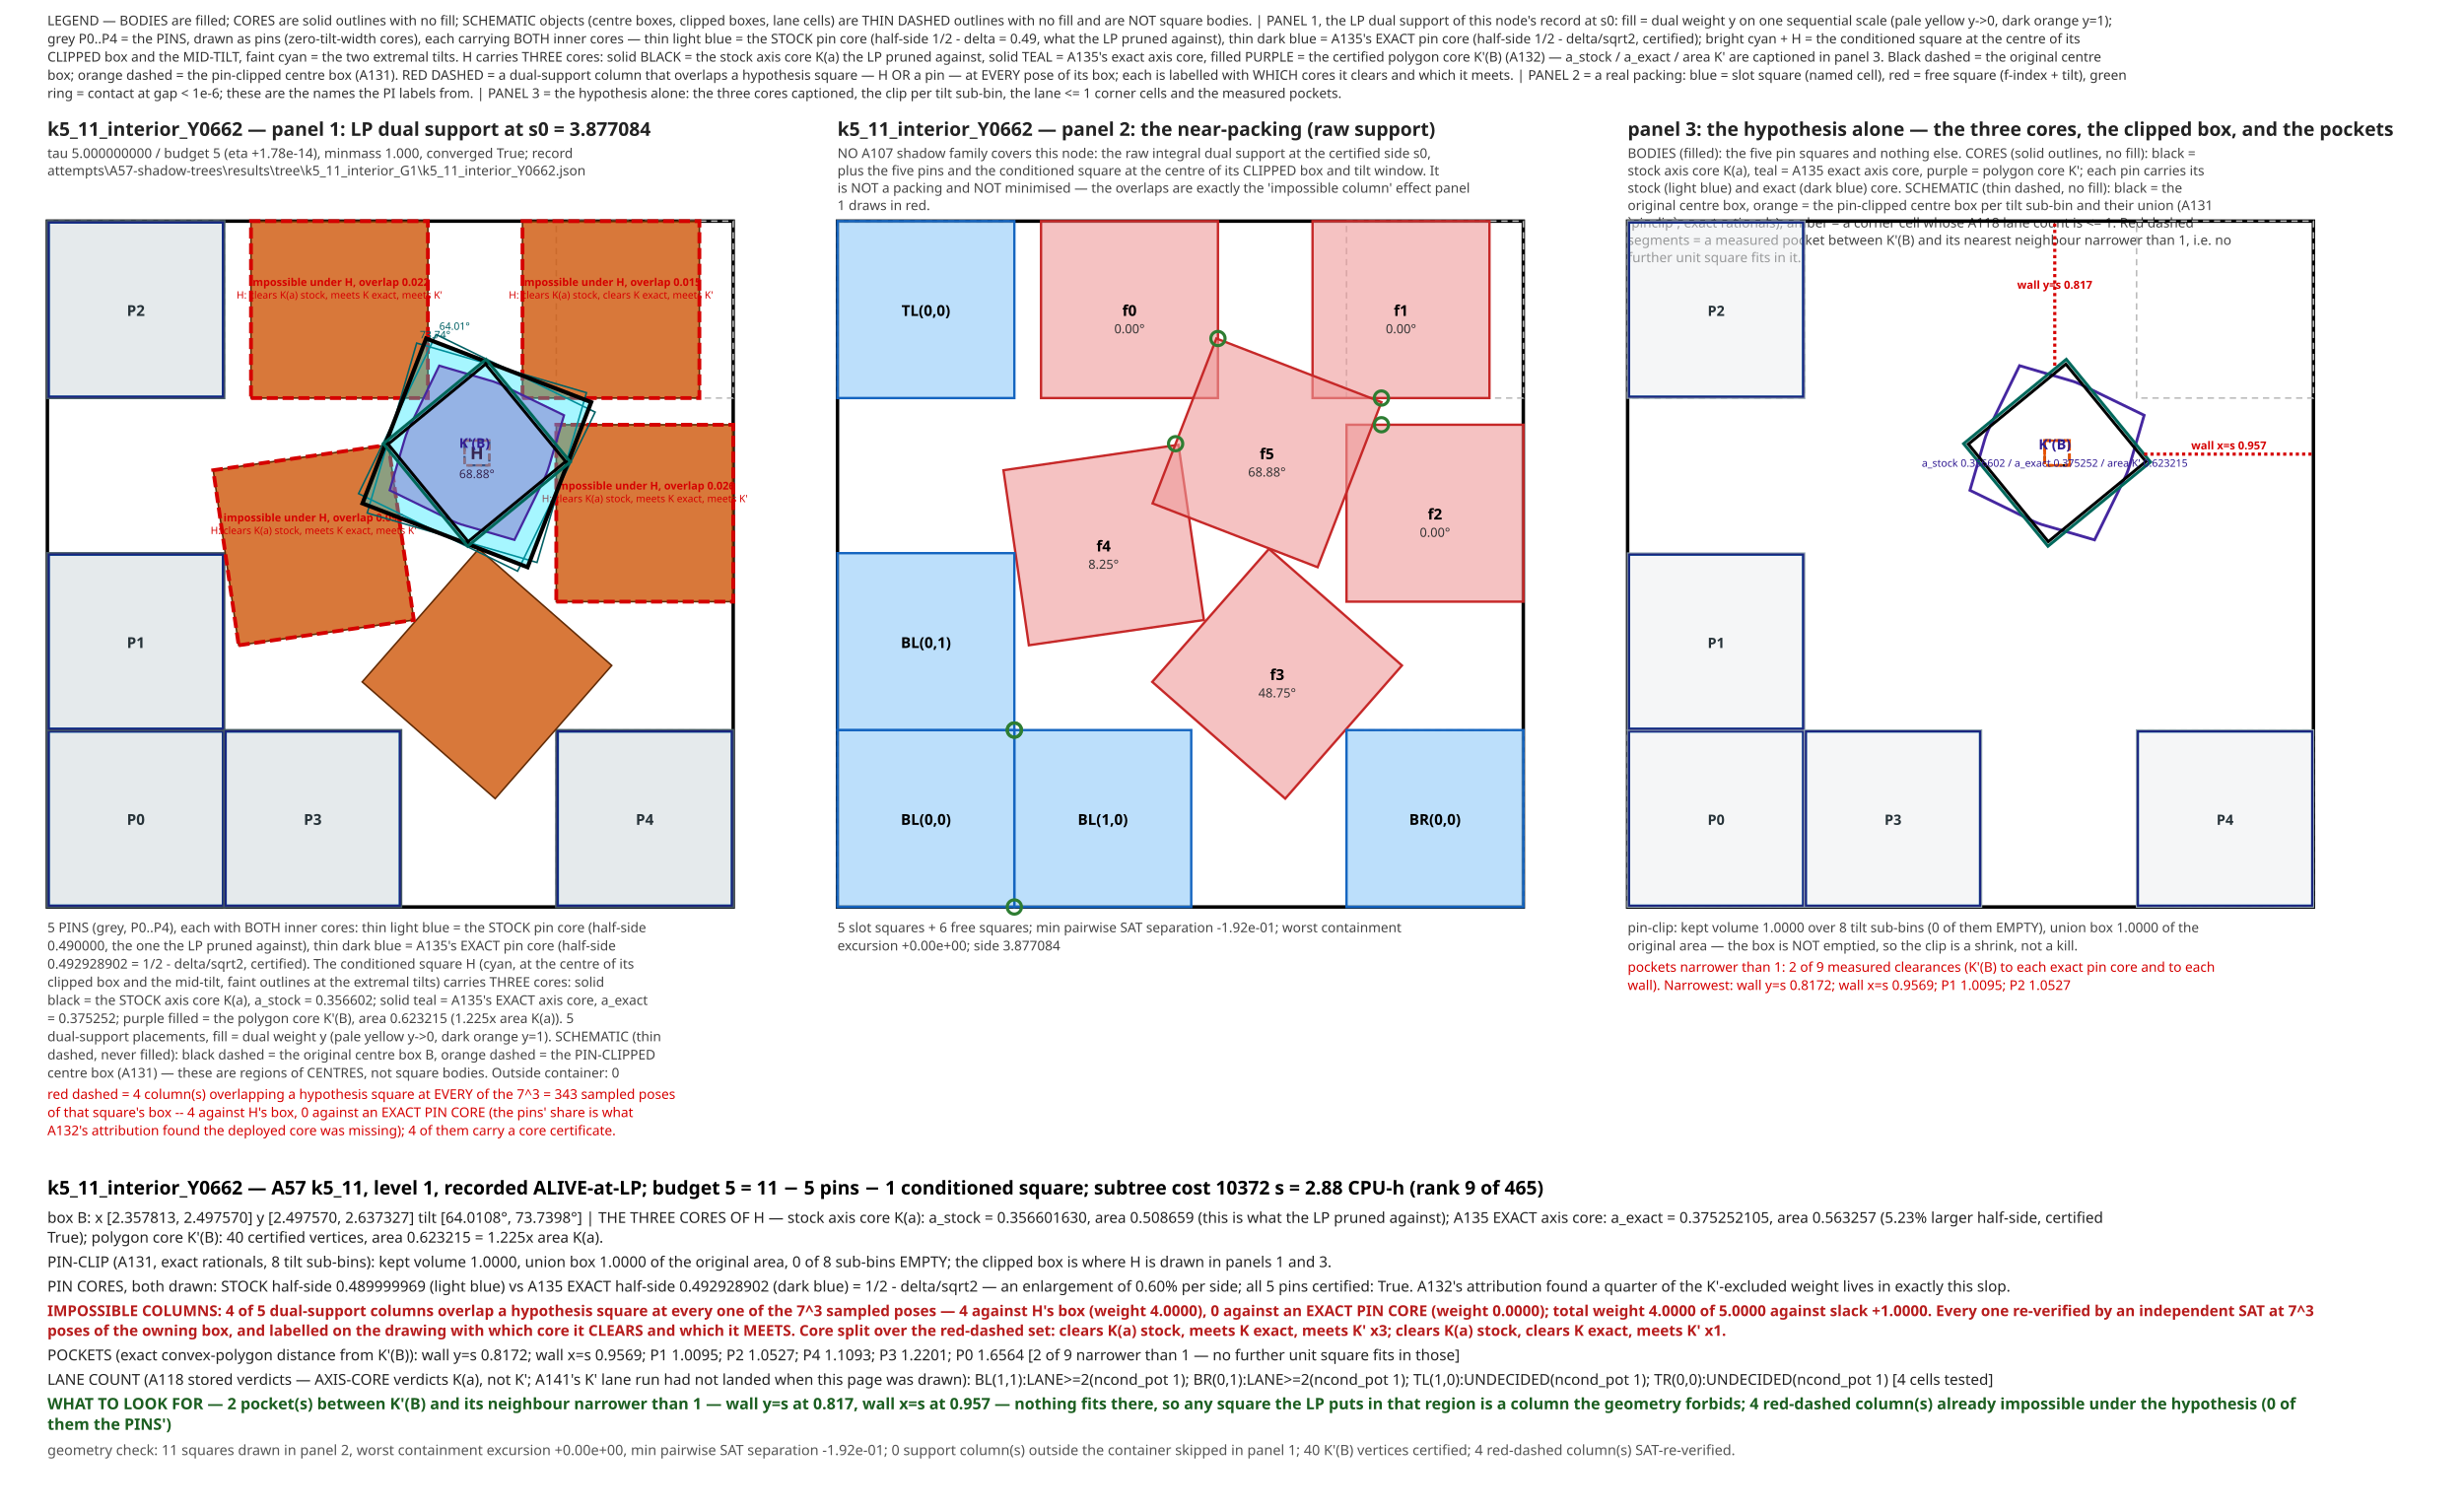
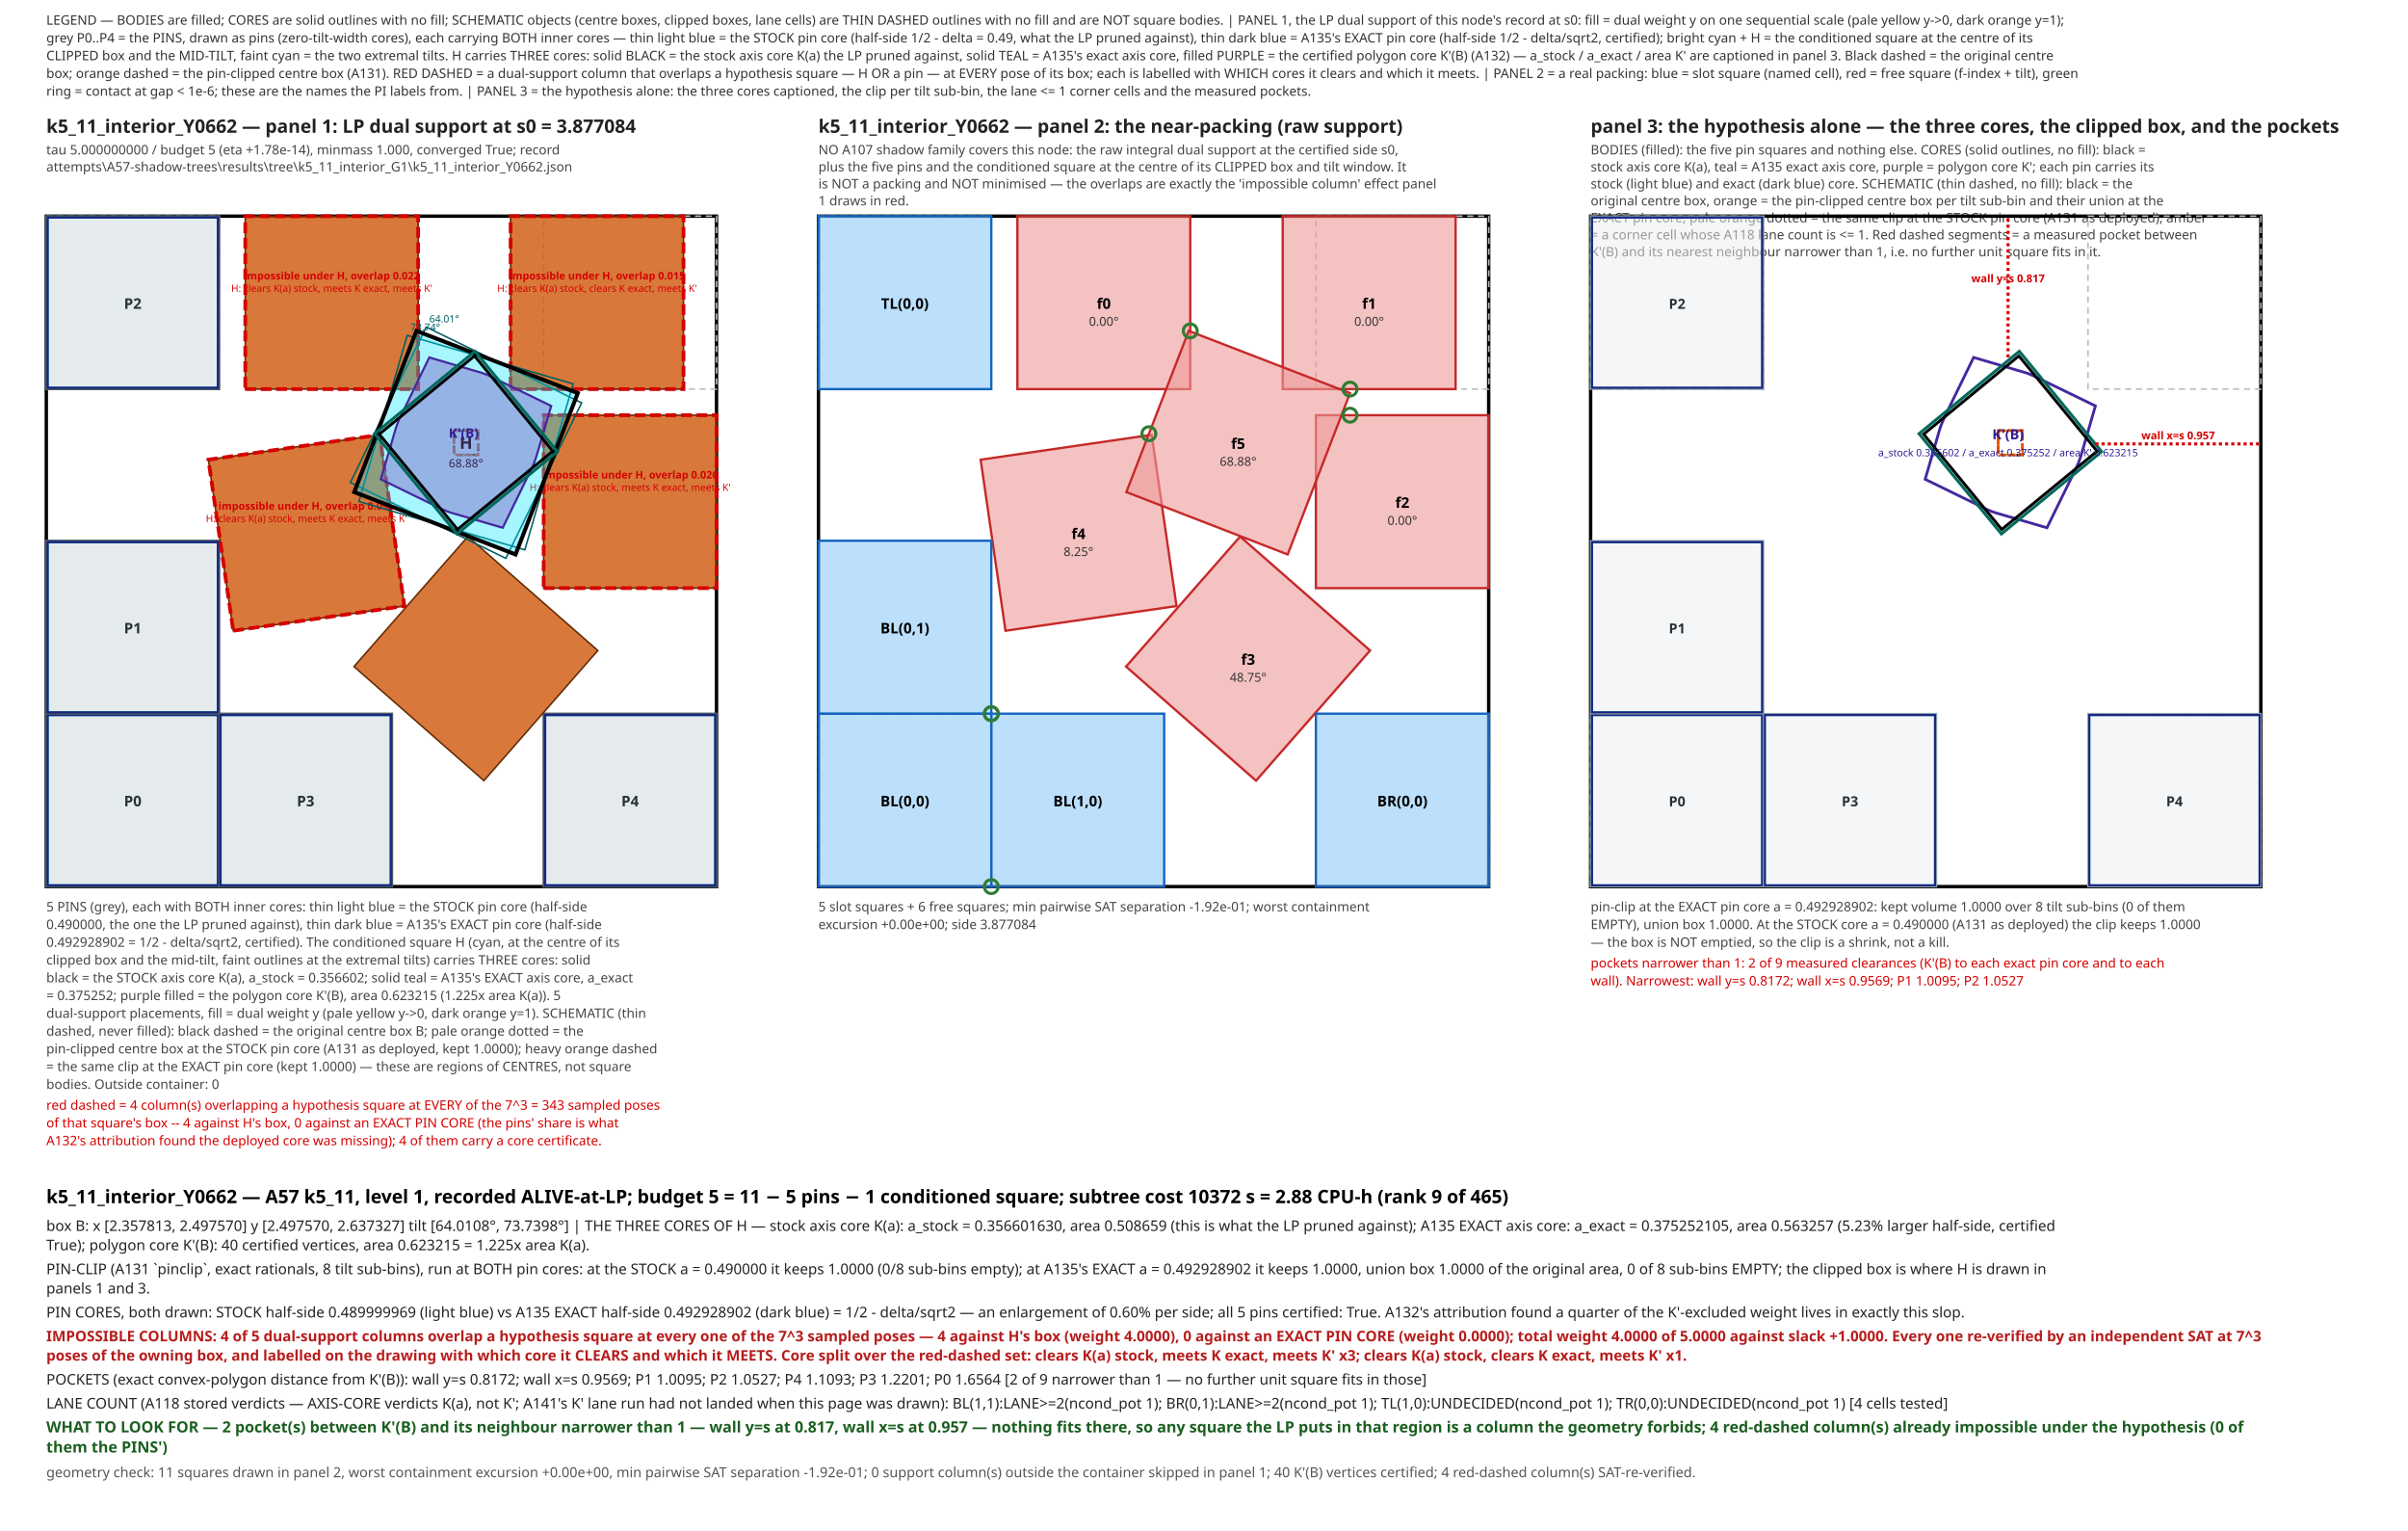
- <svg xmlns="http://www.w3.org/2000/svg" width="1560" height="956" font-family="Segoe UI, sans-serif" style="background:#fff">
+ <svg xmlns="http://www.w3.org/2000/svg" width="1560" height="991" font-family="Segoe UI, sans-serif" style="background:#fff">
  <text x="30.0" y="16.0" font-size="8.5" fill="#333" text-anchor="start">LEGEND — BODIES are filled; CORES are solid outlines with no fill; SCHEMATIC objects (centre boxes, clipped boxes, lane cells) are THIN DASHED outlines with no fill and are NOT square bodies. | PANEL 1, the LP dual support of this node's record at s0: fill = dual weight y on one sequential scale (pale yellow y-&gt;0, dark orange y=1);</text>
  <text x="30.0" y="27.5" font-size="8.5" fill="#333" text-anchor="start">grey P0..P4 = the PINS, drawn as pins (zero-tilt-width cores), each carrying BOTH inner cores — thin light blue = the STOCK pin core (half-side 1/2 - delta = 0.49, what the LP pruned against), thin dark blue = A135's EXACT pin core (half-side 1/2 - delta/sqrt2, certified); bright cyan + H = the conditioned square at the centre of its</text>
  <text x="30.0" y="39.0" font-size="8.5" fill="#333" text-anchor="start">CLIPPED box and the MID-TILT, faint cyan = the two extremal tilts. H carries THREE cores: solid BLACK = the stock axis core K(a) the LP pruned against, solid TEAL = A135's exact axis core, filled PURPLE = the certified polygon core K'(B) (A132) — a_stock / a_exact / area K' are captioned in panel 3. Black dashed = the original centre</text>
  <text x="30.0" y="50.5" font-size="8.5" fill="#333" text-anchor="start">box; orange dashed = the pin-clipped centre box (A131). RED DASHED = a dual-support column that overlaps a hypothesis square — H OR a pin — at EVERY pose of its box; each is labelled with WHICH cores it clears and which it meets. | PANEL 2 = a real packing: blue = slot square (named cell), red = free square (f-index + tilt), green</text>
  <text x="30.0" y="62.0" font-size="8.5" fill="#333" text-anchor="start">ring = contact at gap &lt; 1e-6; these are the names the PI labels from. | PANEL 3 = the hypothesis alone: the three cores captioned, the clip per tilt sub-bin, the lane &lt;= 1 corner cells and the measured pockets.</text>
  <text x="30.0" y="86.0" font-size="12" fill="#222" text-anchor="start" font-weight="bold">k5_11_interior_Y0662 — panel 1: LP dual support at s0 = 3.877084</text>
  <text x="30.0" y="100.0" font-size="8.5" fill="#444" text-anchor="start">tau 5.000000000 / budget 5 (eta +1.78e-14), minmass 1.000, converged True; record</text>
  <text x="30.0" y="111.0" font-size="8.5" fill="#444" text-anchor="start">attempts\A57-shadow-trees\results\tree\k5_11_interior_G1\k5_11_interior_Y0662.json</text>
  <rect x="30" y="140.0" width="434.2" height="434.2" fill="none" stroke="#000" stroke-width="2.2" />
  <rect x="30.0" y="462.2" width="112" height="112" fill="none" stroke="#bbb" stroke-width="1" stroke-dasharray="4,3" />
  <rect x="352.2" y="462.2" width="112" height="112" fill="none" stroke="#bbb" stroke-width="1" stroke-dasharray="4,3" />
  <rect x="30.0" y="140.0" width="112" height="112" fill="none" stroke="#bbb" stroke-width="1" stroke-dasharray="4,3" />
  <rect x="352.2" y="140.0" width="112" height="112" fill="none" stroke="#bbb" stroke-width="1" stroke-dasharray="4,3" />
  <polygon points="30.0,574.2 142.0,574.2 142.0,462.2 30.0,462.2" fill="#cfd8dc" fill-opacity="0.55" stroke="#455a64" stroke-width="1.4" />
  <polygon points="31.1,573.1 140.9,573.1 140.9,463.4 31.1,463.4" fill="none" fill-opacity="0.00" stroke="#01579b" stroke-width="1.0" />
  <polygon points="30.8,573.4 141.2,573.4 141.2,463.0 30.8,463.0" fill="none" fill-opacity="0.00" stroke="#1a237e" stroke-width="1.2" />
  <text x="86.0" y="522.2" font-size="9.5" fill="#263238" text-anchor="middle" font-weight="bold">P0</text>
  <polygon points="30.0,462.2 142.0,462.2 142.0,350.2 30.0,350.2" fill="#cfd8dc" fill-opacity="0.55" stroke="#455a64" stroke-width="1.4" />
  <polygon points="31.1,461.1 140.9,461.1 140.9,351.4 31.1,351.4" fill="none" fill-opacity="0.00" stroke="#01579b" stroke-width="1.0" />
  <polygon points="30.8,461.4 141.2,461.4 141.2,351.0 30.8,351.0" fill="none" fill-opacity="0.00" stroke="#1a237e" stroke-width="1.2" />
  <text x="86.0" y="410.2" font-size="9.5" fill="#263238" text-anchor="middle" font-weight="bold">P1</text>
  <polygon points="30.0,252.0 142.0,252.0 142.0,140.0 30.0,140.0" fill="#cfd8dc" fill-opacity="0.55" stroke="#455a64" stroke-width="1.4" />
  <polygon points="31.1,250.9 140.9,250.9 140.9,141.1 31.1,141.1" fill="none" fill-opacity="0.00" stroke="#01579b" stroke-width="1.0" />
  <polygon points="30.8,251.2 141.2,251.2 141.2,140.8 30.8,140.8" fill="none" fill-opacity="0.00" stroke="#1a237e" stroke-width="1.2" />
  <text x="86.0" y="200.0" font-size="9.5" fill="#263238" text-anchor="middle" font-weight="bold">P2</text>
  <polygon points="142.0,574.2 254.0,574.2 254.0,462.2 142.0,462.2" fill="#cfd8dc" fill-opacity="0.55" stroke="#455a64" stroke-width="1.4" />
  <polygon points="143.1,573.1 252.9,573.1 252.9,463.4 143.1,463.4" fill="none" fill-opacity="0.00" stroke="#01579b" stroke-width="1.0" />
  <polygon points="142.8,573.4 253.2,573.4 253.2,463.0 142.8,463.0" fill="none" fill-opacity="0.00" stroke="#1a237e" stroke-width="1.2" />
  <text x="198.0" y="522.2" font-size="9.5" fill="#263238" text-anchor="middle" font-weight="bold">P3</text>
  <polygon points="352.2,574.2 464.2,574.2 464.2,462.2 352.2,462.2" fill="#cfd8dc" fill-opacity="0.55" stroke="#455a64" stroke-width="1.4" />
  <polygon points="353.4,573.1 463.1,573.1 463.1,463.4 353.4,463.4" fill="none" fill-opacity="0.00" stroke="#01579b" stroke-width="1.0" />
  <polygon points="353.0,573.4 463.4,573.4 463.4,463.0 353.0,463.0" fill="none" fill-opacity="0.00" stroke="#1a237e" stroke-width="1.2" />
  <text x="408.2" y="522.2" font-size="9.5" fill="#263238" text-anchor="middle" font-weight="bold">P4</text>
  <polygon points="352.2,380.9 464.2,380.9 464.2,268.9 352.2,268.9" fill="hsl(24,92%,42%)" fill-opacity="0.80" stroke="hsl(24,92%,20%)" stroke-width="1.0" />
  <polygon points="352.2,380.9 464.2,380.9 464.2,268.9 352.2,268.9" fill="none" fill-opacity="0.00" stroke="#d50000" stroke-width="2.4" stroke-dasharray="7,3" />
  <text x="408.2" y="309.9" font-size="6.8" fill="#d50000" text-anchor="middle" font-weight="bold">impossible under H, overlap 0.026</text>
  <text x="408.2" y="317.9" font-size="6.4" fill="#d50000" text-anchor="middle">H: clears K(a) stock, meets K exact, meets K'</text>
  <polygon points="313.5,505.6 387.3,421.3 303.1,347.5 229.3,431.7" fill="hsl(24,92%,42%)" fill-opacity="0.80" stroke="hsl(24,92%,20%)" stroke-width="1.0" />
  <polygon points="158.9,252.0 270.9,252.0 270.9,140.0 158.9,140.0" fill="hsl(24,92%,42%)" fill-opacity="0.80" stroke="hsl(24,92%,20%)" stroke-width="1.0" />
  <polygon points="158.9,252.0 270.9,252.0 270.9,140.0 158.9,140.0" fill="none" fill-opacity="0.00" stroke="#d50000" stroke-width="2.4" stroke-dasharray="7,3" />
  <text x="214.9" y="181.0" font-size="6.8" fill="#d50000" text-anchor="middle" font-weight="bold">impossible under H, overlap 0.022</text>
  <text x="214.9" y="189.0" font-size="6.4" fill="#d50000" text-anchor="middle">H: clears K(a) stock, meets K exact, meets K'</text>
  <polygon points="151.1,408.5 262.0,392.5 245.9,281.6 135.0,297.7" fill="hsl(24,92%,42%)" fill-opacity="0.80" stroke="hsl(24,92%,20%)" stroke-width="1.0" />
  <polygon points="151.1,408.5 262.0,392.5 245.9,281.6 135.0,297.7" fill="none" fill-opacity="0.00" stroke="#d50000" stroke-width="2.4" stroke-dasharray="7,3" />
  <text x="198.5" y="330.1" font-size="6.8" fill="#d50000" text-anchor="middle" font-weight="bold">impossible under H, overlap 0.095</text>
  <text x="198.5" y="338.1" font-size="6.4" fill="#d50000" text-anchor="middle">H: clears K(a) stock, meets K exact, meets K'</text>
  <polygon points="330.8,252.0 442.8,252.0 442.8,140.0 330.8,140.0" fill="hsl(24,92%,42%)" fill-opacity="0.80" stroke="hsl(24,92%,20%)" stroke-width="1.0" />
  <polygon points="330.8,252.0 442.8,252.0 442.8,140.0 330.8,140.0" fill="none" fill-opacity="0.00" stroke="#d50000" stroke-width="2.4" stroke-dasharray="7,3" />
  <text x="386.8" y="181.0" font-size="6.8" fill="#d50000" text-anchor="middle" font-weight="bold">impossible under H, overlap 0.015</text>
  <text x="386.8" y="189.0" font-size="6.4" fill="#d50000" text-anchor="middle">H: clears K(a) stock, clears K exact, meets K'</text>
  <rect x="294.1" y="278.9" width="15.7" height="15.7" fill="none" fill-opacity="0.00" stroke="#000" stroke-width="1.4" stroke-dasharray="5,3" />
+   <rect x="294.1" y="278.9" width="15.7" height="15.7" fill="none" fill-opacity="0.00" stroke="#ffb74d" stroke-width="1.0" stroke-dasharray="2,3" />
  <rect x="294.1" y="278.9" width="15.7" height="15.7" fill="none" fill-opacity="0.00" stroke="#e65100" stroke-width="1.6" stroke-dasharray="4,2" />
  <polygon points="327.7,361.6 376.8,260.9 276.1,211.8 227.0,312.5" fill="#00e5ff" fill-opacity="0.00" stroke="#006064" stroke-width="1.0" />
  <text x="278.1" y="208.8" font-size="6.5" fill="#006064" text-anchor="start">64.01°</text>
  <polygon points="340.0,356.1 371.3,248.6 263.8,217.2 232.5,324.8" fill="#00e5ff" fill-opacity="0.00" stroke="#006064" stroke-width="1.0" />
  <text x="265.8" y="214.2" font-size="6.5" fill="#006064" text-anchor="start">73.74°</text>
  <polygon points="334.0,359.1 374.3,254.6 269.8,214.3 229.5,318.7" fill="#00e5ff" fill-opacity="0.35" stroke="#000" stroke-width="2.6" />
  <text x="301.9" y="290.7" font-size="11" fill="#000" text-anchor="middle" font-weight="bold">H</text>
  <text x="301.9" y="302.7" font-size="7.5" fill="#000" text-anchor="middle">68.88°</text>
  <polygon points="246.7,310.4 285.2,329.2 286.2,329.7 286.9,330.0 288.1,330.5 288.8,330.8 289.7,331.2 291.2,331.7 292.2,332.1 293.2,332.3 294.0,332.6 325.7,341.8 344.4,303.4 344.9,302.4 345.5,301.0 346.0,299.8 346.6,298.2 347.0,297.1 347.3,296.1 347.8,294.6 357.1,262.9 318.6,244.2 317.2,243.5 315.9,242.9 315.1,242.6 314.1,242.2 313.3,241.9 312.3,241.5 310.9,241.1 309.8,240.8 278.1,231.5 259.4,270.0 258.8,271.2 258.2,272.5 257.8,273.5 257.6,274.2 257.1,275.3 256.9,276.0 256.4,277.5 256.0,278.8" fill="#7e57c2" fill-opacity="0.42" stroke="#4527a0" stroke-width="1.4" />
  <polygon points="296.4,342.9 358.1,292.2 307.4,230.5 245.7,281.2" fill="none" fill-opacity="0.00" stroke="#000000" stroke-width="1.9" />
  <polygon points="296.1,345.8 361.1,292.5 307.7,227.5 242.7,280.9" fill="none" fill-opacity="0.00" stroke="#00695c" stroke-width="1.9" />
  <text x="300.4" y="283.5" font-size="8.5" fill="#311b92" text-anchor="middle" font-weight="bold">K'(B)</text>
-   <text x="30.0" y="590.2" font-size="8.5" fill="#444" text-anchor="start">5 PINS (grey, P0..P4), each with BOTH inner cores: thin light blue = the STOCK pin core (half-side</text>
+   <text x="30.0" y="590.2" font-size="8.5" fill="#444" text-anchor="start">5 PINS (grey), each with BOTH inner cores: thin light blue = the STOCK pin core (half-side</text>
  <text x="30.0" y="601.7" font-size="8.5" fill="#444" text-anchor="start">0.490000, the one the LP pruned against), thin dark blue = A135's EXACT pin core (half-side</text>
  <text x="30.0" y="613.2" font-size="8.5" fill="#444" text-anchor="start">0.492928902 = 1/2 - delta/sqrt2, certified). The conditioned square H (cyan, at the centre of its</text>
  <text x="30.0" y="624.7" font-size="8.5" fill="#444" text-anchor="start">clipped box and the mid-tilt, faint outlines at the extremal tilts) carries THREE cores: solid</text>
  <text x="30.0" y="636.2" font-size="8.5" fill="#444" text-anchor="start">black = the STOCK axis core K(a), a_stock = 0.356602; solid teal = A135's EXACT axis core, a_exact</text>
  <text x="30.0" y="647.7" font-size="8.5" fill="#444" text-anchor="start">= 0.375252; purple filled = the polygon core K'(B), area 0.623215 (1.225x area K(a)). 5</text>
  <text x="30.0" y="659.2" font-size="8.5" fill="#444" text-anchor="start">dual-support placements, fill = dual weight y (pale yellow y-&gt;0, dark orange y=1). SCHEMATIC (thin</text>
-   <text x="30.0" y="670.7" font-size="8.5" fill="#444" text-anchor="start">dashed, never filled): black dashed = the original centre box B, orange dashed = the PIN-CLIPPED</text>
-   <text x="30.0" y="682.2" font-size="8.5" fill="#444" text-anchor="start">centre box (A131) — these are regions of CENTRES, not square bodies. Outside container: 0</text>
-   <text x="30.0" y="695.7" font-size="8.5" fill="#d50000" text-anchor="start">red dashed = 4 column(s) overlapping a hypothesis square at EVERY of the 7^3 = 343 sampled poses</text>
-   <text x="30.0" y="707.2" font-size="8.5" fill="#d50000" text-anchor="start">of that square's box -- 4 against H's box, 0 against an EXACT PIN CORE (the pins' share is what</text>
-   <text x="30.0" y="718.7" font-size="8.5" fill="#d50000" text-anchor="start">A132's attribution found the deployed core was missing); 4 of them carry a core certificate.</text>
+   <text x="30.0" y="670.7" font-size="8.5" fill="#444" text-anchor="start">dashed, never filled): black dashed = the original centre box B; pale orange dotted = the</text>
+   <text x="30.0" y="682.2" font-size="8.5" fill="#444" text-anchor="start">pin-clipped centre box at the STOCK pin core (A131 as deployed, kept 1.0000); heavy orange dashed</text>
+   <text x="30.0" y="693.7" font-size="8.5" fill="#444" text-anchor="start">= the same clip at the EXACT pin core (kept 1.0000) — these are regions of CENTRES, not square</text>
+   <text x="30.0" y="705.2" font-size="8.5" fill="#444" text-anchor="start">bodies. Outside container: 0</text>
+   <text x="30.0" y="718.7" font-size="8.5" fill="#d50000" text-anchor="start">red dashed = 4 column(s) overlapping a hypothesis square at EVERY of the 7^3 = 343 sampled poses</text>
+   <text x="30.0" y="730.2" font-size="8.5" fill="#d50000" text-anchor="start">of that square's box -- 4 against H's box, 0 against an EXACT PIN CORE (the pins' share is what</text>
+   <text x="30.0" y="741.7" font-size="8.5" fill="#d50000" text-anchor="start">A132's attribution found the deployed core was missing); 4 of them carry a core certificate.</text>
  <text x="530.2" y="86.0" font-size="12" fill="#222" text-anchor="start" font-weight="bold">k5_11_interior_Y0662 — panel 2: the near-packing (raw support)</text>
  <text x="530.2" y="100.0" font-size="8.5" fill="#444" text-anchor="start">NO A107 shadow family covers this node: the raw integral dual support at the certified side s0,</text>
  <text x="530.2" y="111.0" font-size="8.5" fill="#444" text-anchor="start">plus the five pins and the conditioned square at the centre of its CLIPPED box and tilt window. It</text>
  <text x="530.2" y="122.0" font-size="8.5" fill="#444" text-anchor="start">is NOT a packing and NOT minimised — the overlaps are exactly the 'impossible column' effect panel</text>
  <text x="530.2" y="133.0" font-size="8.5" fill="#444" text-anchor="start">1 draws in red.</text>
  <rect x="530.233" y="140.0" width="434.2" height="434.2" fill="none" stroke="#000" stroke-width="2.2" />
  <rect x="530.2" y="462.2" width="112" height="112" fill="none" stroke="#bbb" stroke-width="1" stroke-dasharray="4,3" />
  <rect x="852.5" y="462.2" width="112" height="112" fill="none" stroke="#bbb" stroke-width="1" stroke-dasharray="4,3" />
  <rect x="530.2" y="140.0" width="112" height="112" fill="none" stroke="#bbb" stroke-width="1" stroke-dasharray="4,3" />
  <rect x="852.5" y="140.0" width="112" height="112" fill="none" stroke="#bbb" stroke-width="1" stroke-dasharray="4,3" />
  <polygon points="659.1,252.0 771.1,252.0 771.1,140.0 659.1,140.0" fill="#ef9a9a" fill-opacity="0.60" stroke="#c62828" stroke-width="1.5" />
  <text x="715.1" y="200.0" font-size="9.5" fill="#000" text-anchor="middle" font-weight="bold">f0</text>
  <text x="715.1" y="211.0" font-size="8" fill="#333" text-anchor="middle">0.00°</text>
  <polygon points="831.0,252.0 943.0,252.0 943.0,140.0 831.0,140.0" fill="#ef9a9a" fill-opacity="0.60" stroke="#c62828" stroke-width="1.5" />
  <text x="887.0" y="200.0" font-size="9.5" fill="#000" text-anchor="middle" font-weight="bold">f1</text>
  <text x="887.0" y="211.0" font-size="8" fill="#333" text-anchor="middle">0.00°</text>
  <polygon points="852.5,380.9 964.5,380.9 964.5,268.9 852.5,268.9" fill="#ef9a9a" fill-opacity="0.60" stroke="#c62828" stroke-width="1.5" />
  <text x="908.5" y="328.9" font-size="9.5" fill="#000" text-anchor="middle" font-weight="bold">f2</text>
  <text x="908.5" y="339.9" font-size="8" fill="#333" text-anchor="middle">0.00°</text>
  <polygon points="813.7,505.6 887.6,421.3 803.4,347.5 729.5,431.7" fill="#ef9a9a" fill-opacity="0.60" stroke="#c62828" stroke-width="1.5" />
  <text x="808.6" y="430.5" font-size="9.5" fill="#000" text-anchor="middle" font-weight="bold">f3</text>
  <text x="808.6" y="441.5" font-size="8" fill="#333" text-anchor="middle">48.75°</text>
  <polygon points="651.4,408.5 762.2,392.5 746.1,281.6 635.3,297.7" fill="#ef9a9a" fill-opacity="0.60" stroke="#c62828" stroke-width="1.5" />
  <text x="698.7" y="349.1" font-size="9.5" fill="#000" text-anchor="middle" font-weight="bold">f4</text>
  <text x="698.7" y="360.1" font-size="8" fill="#333" text-anchor="middle">8.25°</text>
  <polygon points="834.2,359.1 874.6,254.6 770.1,214.3 729.7,318.7" fill="#ef9a9a" fill-opacity="0.60" stroke="#c62828" stroke-width="1.5" />
  <text x="802.1" y="290.7" font-size="9.5" fill="#000" text-anchor="middle" font-weight="bold">f5</text>
  <text x="802.1" y="301.7" font-size="8" fill="#333" text-anchor="middle">68.88°</text>
  <polygon points="530.2,574.2 642.2,574.2 642.2,462.2 530.2,462.2" fill="#90caf9" fill-opacity="0.60" stroke="#1565c0" stroke-width="1.5" />
  <text x="586.2" y="522.2" font-size="9.5" fill="#000" text-anchor="middle" font-weight="bold">BL(0,0)</text>
  <polygon points="530.2,462.2 642.2,462.2 642.2,350.2 530.2,350.2" fill="#90caf9" fill-opacity="0.60" stroke="#1565c0" stroke-width="1.5" />
  <text x="586.2" y="410.2" font-size="9.5" fill="#000" text-anchor="middle" font-weight="bold">BL(0,1)</text>
  <polygon points="530.2,252.0 642.2,252.0 642.2,140.0 530.2,140.0" fill="#90caf9" fill-opacity="0.60" stroke="#1565c0" stroke-width="1.5" />
  <text x="586.2" y="200.0" font-size="9.5" fill="#000" text-anchor="middle" font-weight="bold">TL(0,0)</text>
  <polygon points="642.2,574.2 754.2,574.2 754.2,462.2 642.2,462.2" fill="#90caf9" fill-opacity="0.60" stroke="#1565c0" stroke-width="1.5" />
  <text x="698.2" y="522.2" font-size="9.5" fill="#000" text-anchor="middle" font-weight="bold">BL(1,0)</text>
  <polygon points="852.5,574.2 964.5,574.2 964.5,462.2 852.5,462.2" fill="#90caf9" fill-opacity="0.60" stroke="#1565c0" stroke-width="1.5" />
  <text x="908.5" y="522.2" font-size="9.5" fill="#000" text-anchor="middle" font-weight="bold">BR(0,0)</text>
  <circle cx="771.1" cy="214.3" r="4.5" fill="none" stroke="#2e7d32" stroke-width="2" />
  <circle cx="874.6" cy="252.0" r="4.5" fill="none" stroke="#2e7d32" stroke-width="2" />
  <circle cx="874.6" cy="268.9" r="4.5" fill="none" stroke="#2e7d32" stroke-width="2" />
  <circle cx="744.3" cy="280.9" r="4.5" fill="none" stroke="#2e7d32" stroke-width="2" />
  <circle cx="642.2" cy="462.2" r="4.5" fill="none" stroke="#2e7d32" stroke-width="2" />
  <circle cx="642.2" cy="574.2" r="4.5" fill="none" stroke="#2e7d32" stroke-width="2" />
  <circle cx="642.2" cy="462.2" r="4.5" fill="none" stroke="#2e7d32" stroke-width="2" />
  <text x="530.2" y="590.2" font-size="8.5" fill="#444" text-anchor="start">5 slot squares + 6 free squares; min pairwise SAT separation -1.92e-01; worst containment</text>
  <text x="530.2" y="601.7" font-size="8.5" fill="#444" text-anchor="start">excursion +0.00e+00; side 3.877084</text>
  <text x="1030.5" y="86.0" font-size="12" fill="#222" text-anchor="start" font-weight="bold">panel 3: the hypothesis alone — the three cores, the clipped box, and the pockets</text>
  <text x="1030.5" y="100.0" font-size="8.5" fill="#444" text-anchor="start">BODIES (filled): the five pin squares and nothing else. CORES (solid outlines, no fill): black =</text>
  <text x="1030.5" y="111.0" font-size="8.5" fill="#444" text-anchor="start">stock axis core K(a), teal = A135 exact axis core, purple = polygon core K'; each pin carries its</text>
  <text x="1030.5" y="122.0" font-size="8.5" fill="#444" text-anchor="start">stock (light blue) and exact (dark blue) core. SCHEMATIC (thin dashed, no fill): black = the</text>
-   <text x="1030.5" y="133.0" font-size="8.5" fill="#444" text-anchor="start">original centre box, orange = the pin-clipped centre box per tilt sub-bin and their union (A131</text>
-   <text x="1030.5" y="144.0" font-size="8.5" fill="#444" text-anchor="start">`pinclip`, exact rationals), amber = a corner cell whose A118 lane count is &lt;= 1. Red dashed</text>
-   <text x="1030.5" y="155.0" font-size="8.5" fill="#444" text-anchor="start">segments = a measured pocket between K'(B) and its nearest neighbour narrower than 1, i.e. no</text>
-   <text x="1030.5" y="166.0" font-size="8.5" fill="#444" text-anchor="start">further unit square fits in it.</text>
+   <text x="1030.5" y="133.0" font-size="8.5" fill="#444" text-anchor="start">original centre box, orange = the pin-clipped centre box per tilt sub-bin and their union at the</text>
+   <text x="1030.5" y="144.0" font-size="8.5" fill="#444" text-anchor="start">EXACT pin core, pale orange dotted = the same clip at the STOCK pin core (A131 as deployed), amber</text>
+   <text x="1030.5" y="155.0" font-size="8.5" fill="#444" text-anchor="start">= a corner cell whose A118 lane count is &lt;= 1. Red dashed segments = a measured pocket between</text>
+   <text x="1030.5" y="166.0" font-size="8.5" fill="#444" text-anchor="start">K'(B) and its nearest neighbour narrower than 1, i.e. no further unit square fits in it.</text>
  <rect x="1030.467" y="140.0" width="434.2" height="434.2" fill="none" stroke="#000" stroke-width="2.2" />
  <rect x="1030.5" y="462.2" width="112" height="112" fill="none" stroke="#bbb" stroke-width="1" stroke-dasharray="4,3" />
  <rect x="1352.7" y="462.2" width="112" height="112" fill="none" stroke="#bbb" stroke-width="1" stroke-dasharray="4,3" />
  <rect x="1030.5" y="140.0" width="112" height="112" fill="none" stroke="#bbb" stroke-width="1" stroke-dasharray="4,3" />
  <rect x="1352.7" y="140.0" width="112" height="112" fill="none" stroke="#bbb" stroke-width="1" stroke-dasharray="4,3" />
  <polygon points="1030.5,574.2 1142.5,574.2 1142.5,462.2 1030.5,462.2" fill="#eceff1" fill-opacity="0.50" stroke="#90a4ae" stroke-width="1.0" />
  <polygon points="1031.6,573.1 1141.3,573.1 1141.3,463.4 1031.6,463.4" fill="none" fill-opacity="0.00" stroke="#01579b" stroke-width="0.9" />
  <polygon points="1031.3,573.4 1141.7,573.4 1141.7,463.0 1031.3,463.0" fill="none" fill-opacity="0.00" stroke="#1a237e" stroke-width="1.2" />
  <text x="1086.5" y="522.2" font-size="9.0" fill="#263238" text-anchor="middle" font-weight="bold">P0</text>
  <polygon points="1030.5,462.2 1142.5,462.2 1142.5,350.2 1030.5,350.2" fill="#eceff1" fill-opacity="0.50" stroke="#90a4ae" stroke-width="1.0" />
  <polygon points="1031.6,461.1 1141.3,461.1 1141.3,351.4 1031.6,351.4" fill="none" fill-opacity="0.00" stroke="#01579b" stroke-width="0.9" />
  <polygon points="1031.3,461.4 1141.7,461.4 1141.7,351.0 1031.3,351.0" fill="none" fill-opacity="0.00" stroke="#1a237e" stroke-width="1.2" />
  <text x="1086.5" y="410.2" font-size="9.0" fill="#263238" text-anchor="middle" font-weight="bold">P1</text>
  <polygon points="1030.5,252.0 1142.5,252.0 1142.5,140.0 1030.5,140.0" fill="#eceff1" fill-opacity="0.50" stroke="#90a4ae" stroke-width="1.0" />
  <polygon points="1031.6,250.9 1141.3,250.9 1141.3,141.1 1031.6,141.1" fill="none" fill-opacity="0.00" stroke="#01579b" stroke-width="0.9" />
  <polygon points="1031.3,251.2 1141.7,251.2 1141.7,140.8 1031.3,140.8" fill="none" fill-opacity="0.00" stroke="#1a237e" stroke-width="1.2" />
  <text x="1086.5" y="200.0" font-size="9.0" fill="#263238" text-anchor="middle" font-weight="bold">P2</text>
  <polygon points="1142.5,574.2 1254.5,574.2 1254.5,462.2 1142.5,462.2" fill="#eceff1" fill-opacity="0.50" stroke="#90a4ae" stroke-width="1.0" />
  <polygon points="1143.6,573.1 1253.3,573.1 1253.3,463.4 1143.6,463.4" fill="none" fill-opacity="0.00" stroke="#01579b" stroke-width="0.9" />
  <polygon points="1143.3,573.4 1253.7,573.4 1253.7,463.0 1143.3,463.0" fill="none" fill-opacity="0.00" stroke="#1a237e" stroke-width="1.2" />
  <text x="1198.5" y="522.2" font-size="9.0" fill="#263238" text-anchor="middle" font-weight="bold">P3</text>
  <polygon points="1352.7,574.2 1464.7,574.2 1464.7,462.2 1352.7,462.2" fill="#eceff1" fill-opacity="0.50" stroke="#90a4ae" stroke-width="1.0" />
  <polygon points="1353.8,573.1 1463.6,573.1 1463.6,463.4 1353.8,463.4" fill="none" fill-opacity="0.00" stroke="#01579b" stroke-width="0.9" />
  <polygon points="1353.5,573.4 1463.9,573.4 1463.9,463.0 1353.5,463.0" fill="none" fill-opacity="0.00" stroke="#1a237e" stroke-width="1.2" />
  <text x="1408.7" y="522.2" font-size="9.0" fill="#263238" text-anchor="middle" font-weight="bold">P4</text>
  <rect x="1294.5" y="278.9" width="15.7" height="15.7" fill="none" fill-opacity="0.00" stroke="#000" stroke-width="1.4" stroke-dasharray="5,3" />
  <rect x="1294.5" y="278.9" width="15.7" height="15.7" fill="none" fill-opacity="0.00" stroke="#e65100" stroke-width="0.8" stroke-dasharray="2,2" />
  <rect x="1294.5" y="278.9" width="15.7" height="15.7" fill="none" fill-opacity="0.00" stroke="#e65100" stroke-width="0.8" stroke-dasharray="2,2" />
  <rect x="1294.5" y="278.9" width="15.7" height="15.7" fill="none" fill-opacity="0.00" stroke="#e65100" stroke-width="0.8" stroke-dasharray="2,2" />
  <rect x="1294.5" y="278.9" width="15.7" height="15.7" fill="none" fill-opacity="0.00" stroke="#e65100" stroke-width="0.8" stroke-dasharray="2,2" />
  <rect x="1294.5" y="278.9" width="15.7" height="15.7" fill="none" fill-opacity="0.00" stroke="#e65100" stroke-width="0.8" stroke-dasharray="2,2" />
  <rect x="1294.5" y="278.9" width="15.7" height="15.7" fill="none" fill-opacity="0.00" stroke="#e65100" stroke-width="0.8" stroke-dasharray="2,2" />
  <rect x="1294.5" y="278.9" width="15.7" height="15.7" fill="none" fill-opacity="0.00" stroke="#e65100" stroke-width="0.8" stroke-dasharray="2,2" />
  <rect x="1294.5" y="278.9" width="15.7" height="15.7" fill="none" fill-opacity="0.00" stroke="#e65100" stroke-width="0.8" stroke-dasharray="2,2" />
+   <rect x="1294.5" y="278.9" width="15.7" height="15.7" fill="none" fill-opacity="0.00" stroke="#ffb74d" stroke-width="1.0" stroke-dasharray="2,3" />
  <rect x="1294.5" y="278.9" width="15.7" height="15.7" fill="none" fill-opacity="0.00" stroke="#e65100" stroke-width="1.8" stroke-dasharray="4,2" />
  <polygon points="1247.2,310.4 1285.7,329.2 1286.6,329.7 1287.4,330.0 1288.5,330.5 1289.3,330.8 1290.2,331.2 1291.7,331.7 1292.7,332.1 1293.6,332.3 1294.5,332.6 1326.1,341.8 1344.9,303.4 1345.3,302.4 1346.0,301.0 1346.5,299.8 1347.1,298.2 1347.5,297.1 1347.8,296.1 1348.3,294.6 1357.5,262.9 1319.0,244.2 1317.6,243.5 1316.3,242.9 1315.5,242.6 1314.6,242.2 1313.8,241.9 1312.7,241.5 1311.3,241.1 1310.3,240.8 1278.6,231.5 1259.8,270.0 1259.3,271.2 1258.7,272.5 1258.3,273.5 1258.0,274.2 1257.6,275.3 1257.3,276.0 1256.8,277.5 1256.4,278.8" fill="none" fill-opacity="0.00" stroke="#4527a0" stroke-width="1.8" />
  <polygon points="1296.8,342.9 1358.6,292.2 1307.9,230.5 1246.2,281.2" fill="none" fill-opacity="0.00" stroke="#000000" stroke-width="1.9" />
  <polygon points="1296.6,345.8 1361.5,292.5 1308.2,227.5 1243.2,280.9" fill="none" fill-opacity="0.00" stroke="#00695c" stroke-width="1.9" />
  <text x="1300.9" y="284.5" font-size="9.0" fill="#311b92" text-anchor="middle" font-weight="bold">K'(B)</text>
  <text x="1300.9" y="295.5" font-size="6.6" fill="#311b92" text-anchor="middle">a_stock 0.356602 / a_exact 0.375252 / area K' 0.623215</text>
  <line x1="1300.9" y1="231.5" x2="1300.9" y2="140.0" stroke="#d50000" stroke-width="2" stroke-dasharray="2,2" />
  <text x="1300.9" y="182.8" font-size="7.0" fill="#d50000" text-anchor="middle" font-weight="bold">wall y=s 0.817</text>
  <line x1="1357.5" y1="287.5" x2="1464.7" y2="287.5" stroke="#d50000" stroke-width="2" stroke-dasharray="2,2" />
  <text x="1411.1" y="284.5" font-size="7.0" fill="#d50000" text-anchor="middle" font-weight="bold">wall x=s 0.957</text>
-   <text x="1030.5" y="590.2" font-size="8.5" fill="#444" text-anchor="start">pin-clip: kept volume 1.0000 over 8 tilt sub-bins (0 of them EMPTY), union box 1.0000 of the</text>
-   <text x="1030.5" y="601.7" font-size="8.5" fill="#444" text-anchor="start">original area — the box is NOT emptied, so the clip is a shrink, not a kill.</text>
-   <text x="1030.5" y="615.2" font-size="8.5" fill="#d50000" text-anchor="start">pockets narrower than 1: 2 of 9 measured clearances (K'(B) to each exact pin core and to each</text>
-   <text x="1030.5" y="626.7" font-size="8.5" fill="#d50000" text-anchor="start">wall). Narrowest: wall y=s 0.8172; wall x=s 0.9569; P1 1.0095; P2 1.0527</text>
-   <text x="30.0" y="756.2" font-size="12" fill="#000" text-anchor="start" font-weight="bold">k5_11_interior_Y0662 — A57 k5_11, level 1, recorded ALIVE-at-LP; budget 5 = 11 − 5 pins − 1 conditioned square; subtree cost 10372 s = 2.88 CPU-h (rank 9 of 465)</text>
-   <text x="30.0" y="774.2" font-size="9.5" fill="#222" text-anchor="start">box B: x [2.357813, 2.497570] y [2.497570, 2.637327] tilt [64.0108°, 73.7398°] | THE THREE CORES OF H — stock axis core K(a): a_stock = 0.356601630, area 0.508659 (this is what the LP pruned against); A135 EXACT axis core: a_exact = 0.375252105, area 0.563257 (5.23% larger half-side, certified</text>
-   <text x="30.0" y="786.7" font-size="9.5" fill="#222" text-anchor="start">True); polygon core K'(B): 40 certified vertices, area 0.623215 = 1.225x area K(a).</text>
-   <text x="30.0" y="802.2" font-size="9.5" fill="#222" text-anchor="start">PIN-CLIP (A131, exact rationals, 8 tilt sub-bins): kept volume 1.0000, union box 1.0000 of the original area, 0 of 8 sub-bins EMPTY; the clipped box is where H is drawn in panels 1 and 3.</text>
-   <text x="30.0" y="817.7" font-size="9.5" fill="#222" text-anchor="start">PIN CORES, both drawn: STOCK half-side 0.489999969 (light blue) vs A135 EXACT half-side 0.492928902 (dark blue) = 1/2 - delta/sqrt2 — an enlargement of 0.60% per side; all 5 pins certified: True. A132's attribution found a quarter of the K'-excluded weight lives in exactly this slop.</text>
-   <text x="30.0" y="833.2" font-size="9.5" fill="#b71c1c" text-anchor="start" font-weight="bold">IMPOSSIBLE COLUMNS: 4 of 5 dual-support columns overlap a hypothesis square at every one of the 7^3 sampled poses — 4 against H's box (weight 4.0000), 0 against an EXACT PIN CORE (weight 0.0000); total weight 4.0000 of 5.0000 against slack +1.0000. Every one re-verified by an independent SAT at 7^3</text>
-   <text x="30.0" y="845.7" font-size="9.5" fill="#b71c1c" text-anchor="start" font-weight="bold">poses of the owning box, and labelled on the drawing with which core it CLEARS and which it MEETS. Core split over the red-dashed set: clears K(a) stock, meets K exact, meets K' x3; clears K(a) stock, clears K exact, meets K' x1.</text>
-   <text x="30.0" y="861.2" font-size="9.5" fill="#222" text-anchor="start">POCKETS (exact convex-polygon distance from K'(B)): wall y=s 0.8172; wall x=s 0.9569; P1 1.0095; P2 1.0527; P4 1.1093; P3 1.2201; P0 1.6564 [2 of 9 narrower than 1 — no further unit square fits in those]</text>
-   <text x="30.0" y="876.7" font-size="9.5" fill="#222" text-anchor="start">LANE COUNT (A118 stored verdicts — AXIS-CORE verdicts K(a), not K'; A141's K' lane run had not landed when this page was drawn): BL(1,1):LANE&gt;=2(ncond_pot 1); BR(0,1):LANE&gt;=2(ncond_pot 1); TL(1,0):UNDECIDED(ncond_pot 1); TR(0,0):UNDECIDED(ncond_pot 1) [4 cells tested]</text>
-   <text x="30.0" y="892.2" font-size="10" fill="#1b5e20" text-anchor="start" font-weight="bold">WHAT TO LOOK FOR — 2 pocket(s) between K'(B) and its neighbour narrower than 1 — wall y=s at 0.817, wall x=s at 0.957 — nothing fits there, so any square the LP puts in that region is a column the geometry forbids; 4 red-dashed column(s) already impossible under the hypothesis (0 of</text>
-   <text x="30.0" y="905.2" font-size="10" fill="#1b5e20" text-anchor="start" font-weight="bold">them the PINS')</text>
-   <text x="30.0" y="921.2" font-size="9.0" fill="#555" text-anchor="start">geometry check: 11 squares drawn in panel 2, worst containment excursion +0.00e+00, min pairwise SAT separation -1.92e-01; 0 support column(s) outside the container skipped in panel 1; 40 K'(B) vertices certified; 4 red-dashed column(s) SAT-re-verified.</text>
+   <text x="1030.5" y="590.2" font-size="8.5" fill="#444" text-anchor="start">pin-clip at the EXACT pin core a = 0.492928902: kept volume 1.0000 over 8 tilt sub-bins (0 of them</text>
+   <text x="1030.5" y="601.7" font-size="8.5" fill="#444" text-anchor="start">EMPTY), union box 1.0000. At the STOCK core a = 0.490000 (A131 as deployed) the clip keeps 1.0000</text>
+   <text x="1030.5" y="613.2" font-size="8.5" fill="#444" text-anchor="start">— the box is NOT emptied, so the clip is a shrink, not a kill.</text>
+   <text x="1030.5" y="626.7" font-size="8.5" fill="#d50000" text-anchor="start">pockets narrower than 1: 2 of 9 measured clearances (K'(B) to each exact pin core and to each</text>
+   <text x="1030.5" y="638.2" font-size="8.5" fill="#d50000" text-anchor="start">wall). Narrowest: wall y=s 0.8172; wall x=s 0.9569; P1 1.0095; P2 1.0527</text>
+   <text x="30.0" y="779.2" font-size="12" fill="#000" text-anchor="start" font-weight="bold">k5_11_interior_Y0662 — A57 k5_11, level 1, recorded ALIVE-at-LP; budget 5 = 11 − 5 pins − 1 conditioned square; subtree cost 10372 s = 2.88 CPU-h (rank 9 of 465)</text>
+   <text x="30.0" y="797.2" font-size="9.5" fill="#222" text-anchor="start">box B: x [2.357813, 2.497570] y [2.497570, 2.637327] tilt [64.0108°, 73.7398°] | THE THREE CORES OF H — stock axis core K(a): a_stock = 0.356601630, area 0.508659 (this is what the LP pruned against); A135 EXACT axis core: a_exact = 0.375252105, area 0.563257 (5.23% larger half-side, certified</text>
+   <text x="30.0" y="809.7" font-size="9.5" fill="#222" text-anchor="start">True); polygon core K'(B): 40 certified vertices, area 0.623215 = 1.225x area K(a).</text>
+   <text x="30.0" y="825.2" font-size="9.5" fill="#222" text-anchor="start">PIN-CLIP (A131 `pinclip`, exact rationals, 8 tilt sub-bins), run at BOTH pin cores: at the STOCK a = 0.490000 it keeps 1.0000 (0/8 sub-bins empty); at A135's EXACT a = 0.492928902 it keeps 1.0000, union box 1.0000 of the original area, 0 of 8 sub-bins EMPTY; the clipped box is where H is drawn in</text>
+   <text x="30.0" y="837.7" font-size="9.5" fill="#222" text-anchor="start">panels 1 and 3.</text>
+   <text x="30.0" y="853.2" font-size="9.5" fill="#222" text-anchor="start">PIN CORES, both drawn: STOCK half-side 0.489999969 (light blue) vs A135 EXACT half-side 0.492928902 (dark blue) = 1/2 - delta/sqrt2 — an enlargement of 0.60% per side; all 5 pins certified: True. A132's attribution found a quarter of the K'-excluded weight lives in exactly this slop.</text>
+   <text x="30.0" y="868.7" font-size="9.5" fill="#b71c1c" text-anchor="start" font-weight="bold">IMPOSSIBLE COLUMNS: 4 of 5 dual-support columns overlap a hypothesis square at every one of the 7^3 sampled poses — 4 against H's box (weight 4.0000), 0 against an EXACT PIN CORE (weight 0.0000); total weight 4.0000 of 5.0000 against slack +1.0000. Every one re-verified by an independent SAT at 7^3</text>
+   <text x="30.0" y="881.2" font-size="9.5" fill="#b71c1c" text-anchor="start" font-weight="bold">poses of the owning box, and labelled on the drawing with which core it CLEARS and which it MEETS. Core split over the red-dashed set: clears K(a) stock, meets K exact, meets K' x3; clears K(a) stock, clears K exact, meets K' x1.</text>
+   <text x="30.0" y="896.7" font-size="9.5" fill="#222" text-anchor="start">POCKETS (exact convex-polygon distance from K'(B)): wall y=s 0.8172; wall x=s 0.9569; P1 1.0095; P2 1.0527; P4 1.1093; P3 1.2201; P0 1.6564 [2 of 9 narrower than 1 — no further unit square fits in those]</text>
+   <text x="30.0" y="912.2" font-size="9.5" fill="#222" text-anchor="start">LANE COUNT (A118 stored verdicts — AXIS-CORE verdicts K(a), not K'; A141's K' lane run had not landed when this page was drawn): BL(1,1):LANE&gt;=2(ncond_pot 1); BR(0,1):LANE&gt;=2(ncond_pot 1); TL(1,0):UNDECIDED(ncond_pot 1); TR(0,0):UNDECIDED(ncond_pot 1) [4 cells tested]</text>
+   <text x="30.0" y="927.7" font-size="10" fill="#1b5e20" text-anchor="start" font-weight="bold">WHAT TO LOOK FOR — 2 pocket(s) between K'(B) and its neighbour narrower than 1 — wall y=s at 0.817, wall x=s at 0.957 — nothing fits there, so any square the LP puts in that region is a column the geometry forbids; 4 red-dashed column(s) already impossible under the hypothesis (0 of</text>
+   <text x="30.0" y="940.7" font-size="10" fill="#1b5e20" text-anchor="start" font-weight="bold">them the PINS')</text>
+   <text x="30.0" y="956.7" font-size="9.0" fill="#555" text-anchor="start">geometry check: 11 squares drawn in panel 2, worst containment excursion +0.00e+00, min pairwise SAT separation -1.92e-01; 0 support column(s) outside the container skipped in panel 1; 40 K'(B) vertices certified; 4 red-dashed column(s) SAT-re-verified.</text>
</svg>
